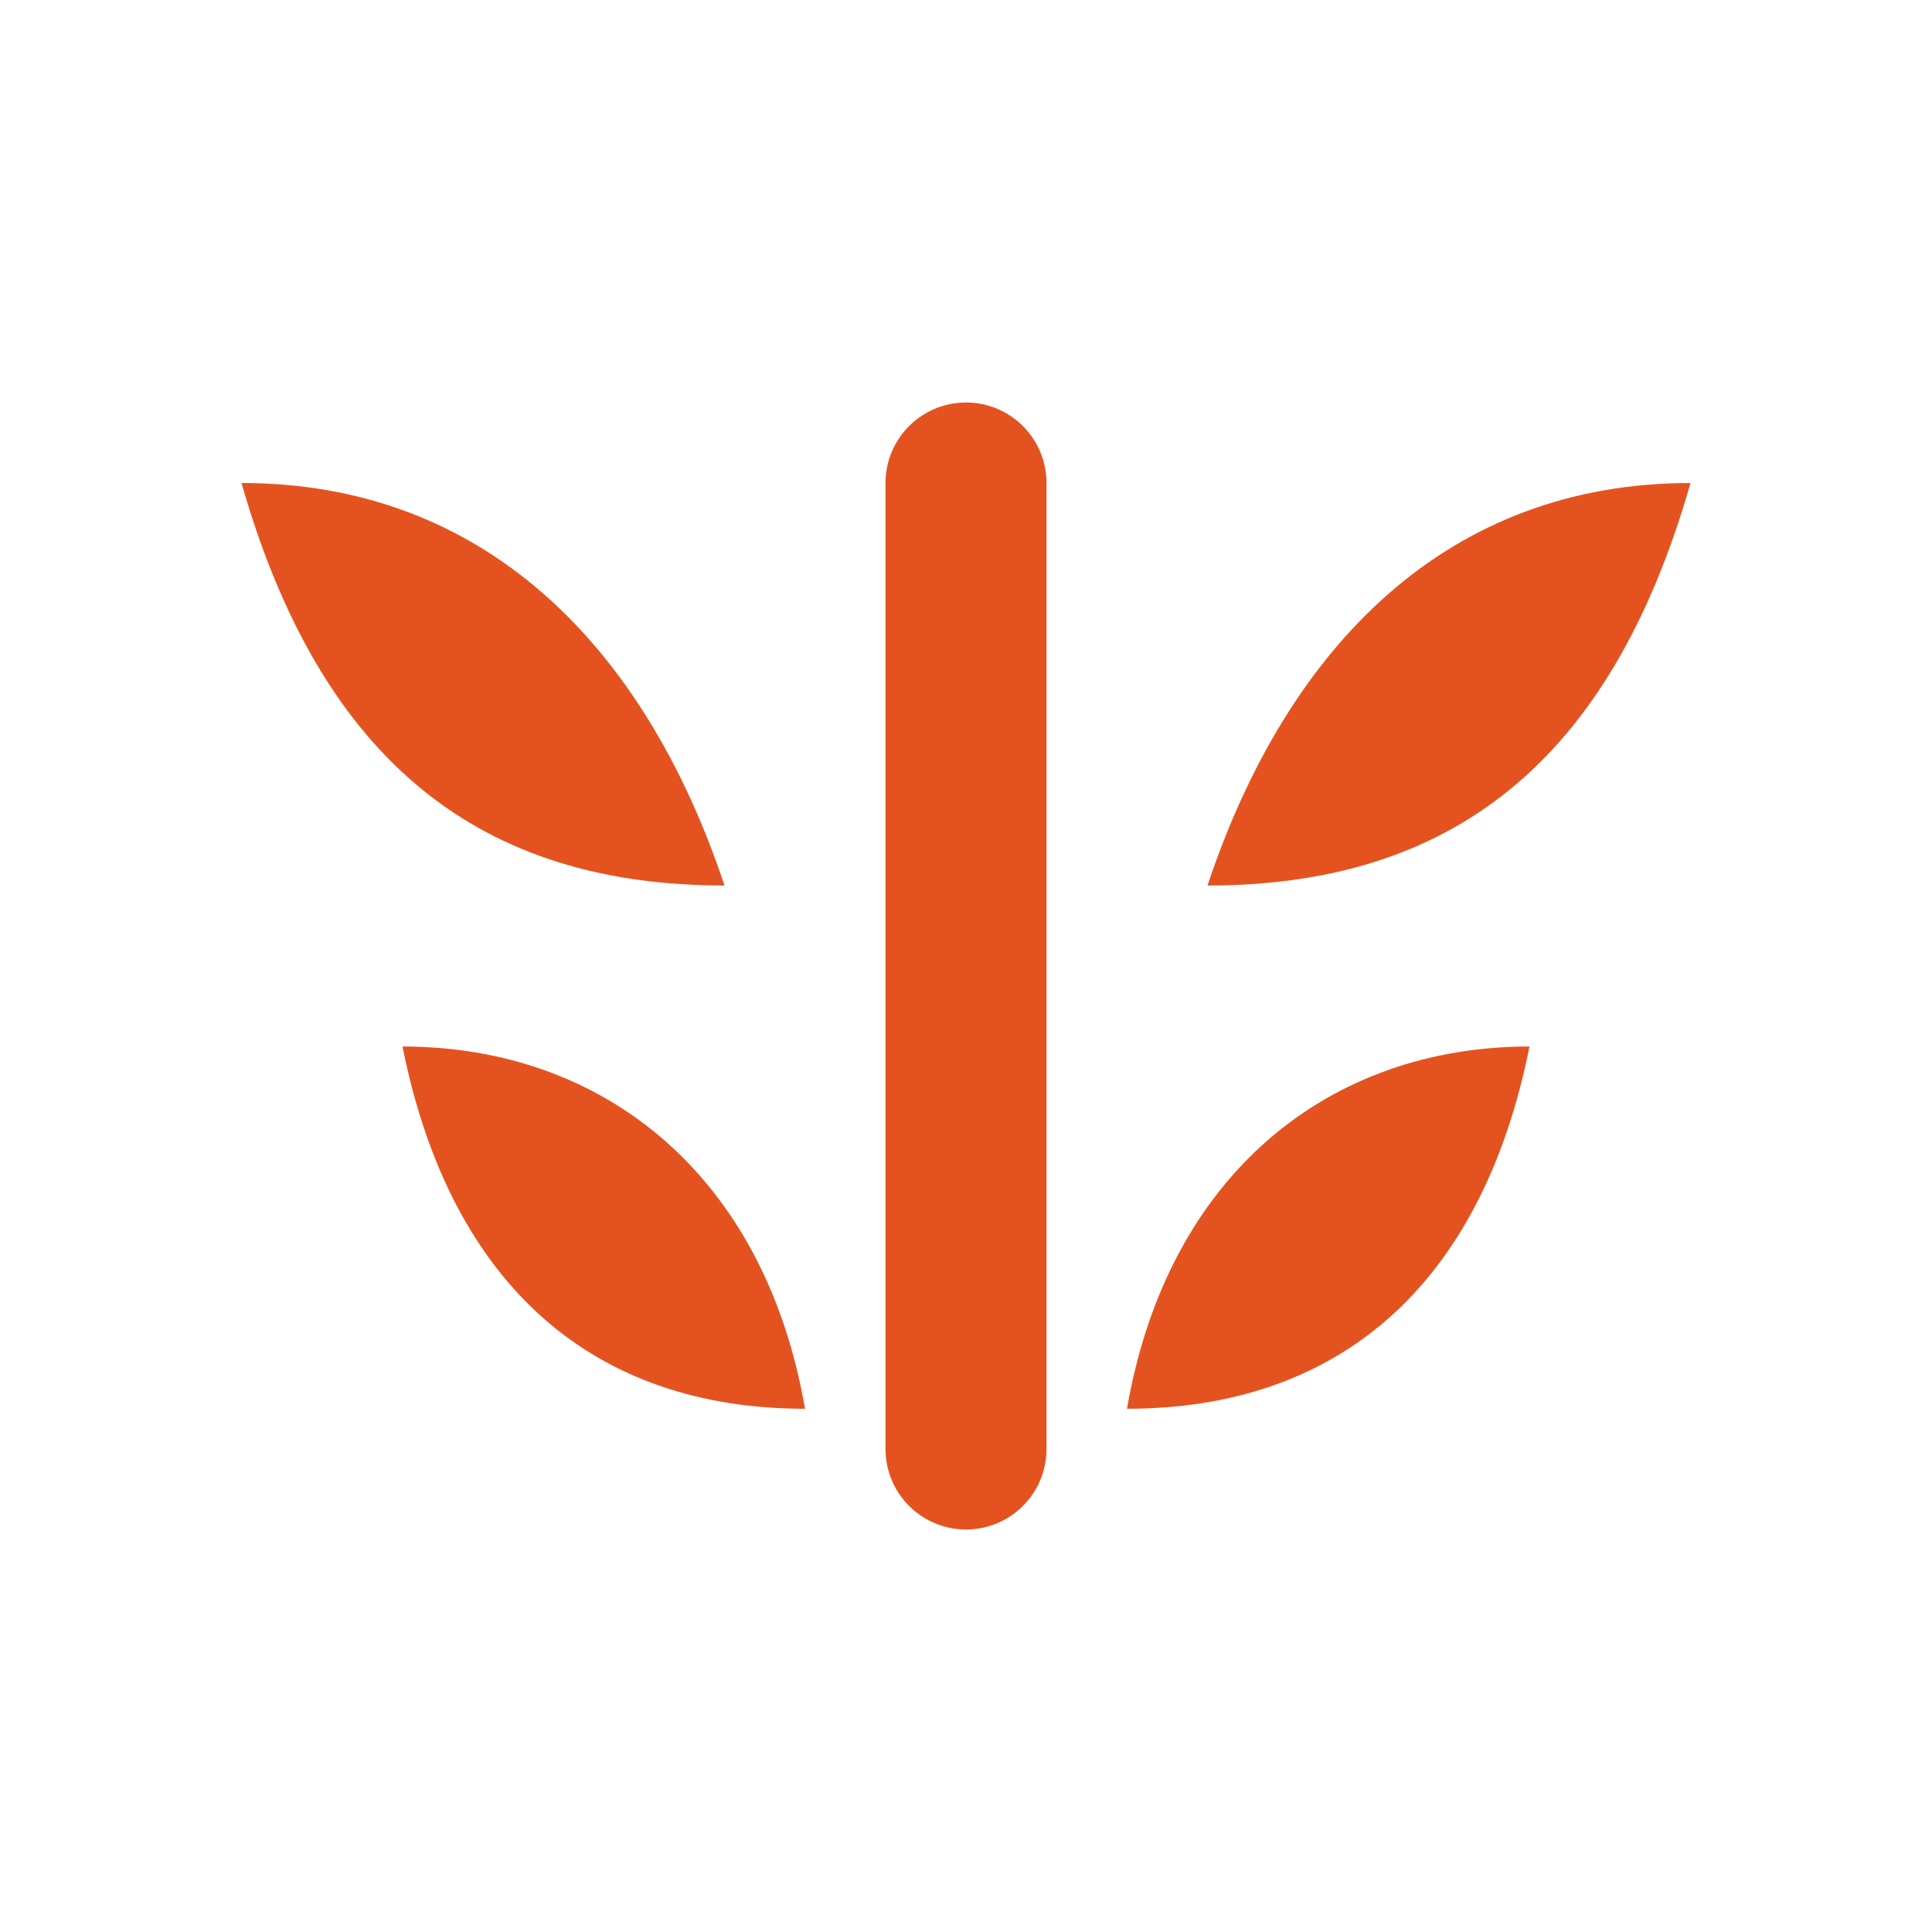
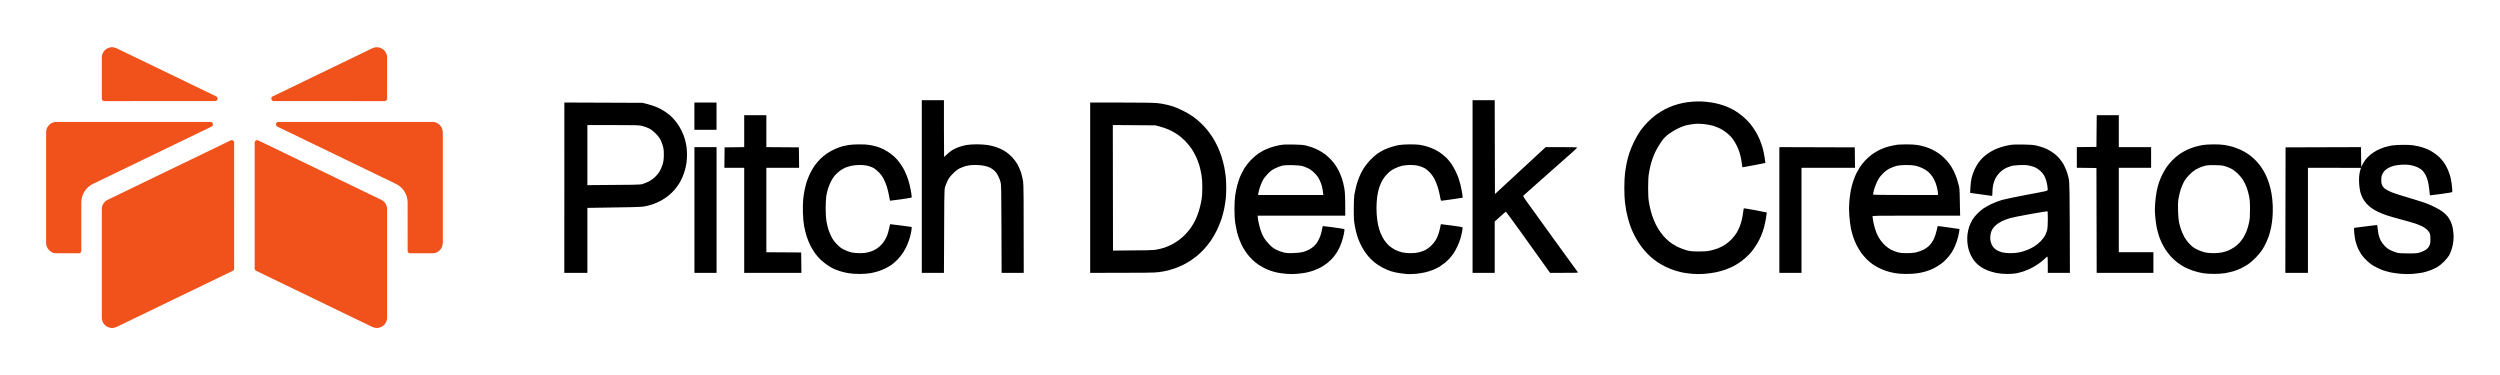
- <svg xmlns="http://www.w3.org/2000/svg" viewBox="0 0 24 24" fill="#E4531F">
-   <path d="M3 6c3 0 5 2 6 5-3 0-5-1.5-6-5zm18 0c-3 0-5 2-6 5 3 0 5-1.5 6-5z" />
-   <path d="M5 13c2.5 0 4.5 1.6 5 4.5-2.6 0-4.4-1.5-5-4.5zm14 0c-2.5 0-4.5 1.6-5 4.5 2.6 0 4.4-1.5 5-4.5z" />
-   <rect x="11" y="5" width="2" height="14" rx="1" />
+ <svg xmlns="http://www.w3.org/2000/svg" width="240" height="36" viewBox="0 0 240 36" fill="none">
+   <path d="M24.598 13.47C24.675 13.43 24.758 13.462 24.83 13.497C28.757 15.395 32.685 17.29 36.612 19.188C36.945 19.345 37.165 19.709 37.162 20.081C37.161 23.451 37.161 26.82 37.161 30.189C37.159 30.404 37.181 30.628 37.102 30.832C36.952 31.271 36.466 31.558 36.016 31.472C35.841 31.444 35.684 31.357 35.526 31.281C31.883 29.521 28.24 27.761 24.597 26.001C24.495 25.962 24.443 25.853 24.449 25.747C24.447 21.752 24.45 17.756 24.448 13.761C24.439 13.644 24.478 13.511 24.598 13.47ZM22.064 13.516C22.164 13.458 22.291 13.419 22.393 13.5C22.509 13.582 22.473 13.739 22.479 13.86C22.476 17.837 22.479 21.815 22.477 25.792C22.486 25.884 22.422 25.965 22.342 26C18.634 27.792 14.925 29.581 11.218 31.373C11.016 31.474 10.781 31.518 10.56 31.464C10.127 31.379 9.773 30.967 9.776 30.515C9.776 27.038 9.776 23.561 9.775 20.083C9.767 19.734 9.964 19.39 10.265 19.221C10.398 19.146 10.537 19.084 10.675 19.018C14.471 17.184 18.268 15.351 22.064 13.516ZM19.829 11.706C19.98 11.708 20.133 11.695 20.284 11.715C20.461 11.756 20.5 12.042 20.342 12.131C20.203 12.216 20.051 12.276 19.906 12.349C16.242 14.119 12.576 15.887 8.913 17.658C8.268 17.964 7.822 18.655 7.806 19.378C7.803 20.939 7.807 22.5 7.804 24.061C7.814 24.196 7.702 24.327 7.564 24.315C6.842 24.319 6.118 24.317 5.396 24.316C4.897 24.32 4.455 23.884 4.428 23.382V12.629C4.459 12.27 4.683 11.93 5.014 11.789C5.232 11.68 5.481 11.708 5.717 11.706H19.829ZM41.542 11.706C42.051 11.697 42.493 12.155 42.509 12.666V23.342C42.502 23.86 42.054 24.319 41.541 24.316C40.819 24.317 40.096 24.319 39.374 24.315C39.236 24.328 39.117 24.199 39.133 24.061C39.132 22.515 39.132 20.97 39.132 19.425C39.13 18.686 38.683 17.973 38.023 17.659C34.329 15.874 30.634 14.089 26.939 12.305C26.814 12.242 26.682 12.193 26.565 12.115C26.409 11.982 26.523 11.672 26.738 11.707C31.672 11.706 36.607 11.707 41.542 11.706ZM10.488 4.572C10.81 4.464 11.14 4.589 11.423 4.745C14.533 6.249 17.646 7.75 20.756 9.254C20.978 9.339 20.9 9.724 20.658 9.704C17.123 9.708 13.586 9.704 10.051 9.706C9.912 9.725 9.759 9.616 9.776 9.464C9.776 8.136 9.775 6.809 9.776 5.481C9.785 5.063 10.093 4.682 10.488 4.572ZM35.892 4.576C36.169 4.488 36.484 4.539 36.726 4.704C36.997 4.881 37.165 5.206 37.162 5.532C37.161 6.843 37.163 8.153 37.16 9.464C37.175 9.616 37.024 9.725 36.885 9.706C33.35 9.704 29.815 9.707 26.28 9.704C26.039 9.726 25.955 9.337 26.18 9.254C29.289 7.749 32.403 6.249 35.513 4.745C35.638 4.685 35.76 4.619 35.892 4.576Z" fill="#F1511B" />
+   <path fill-rule="evenodd" clip-rule="evenodd" d="M88.493 9.62H90.618V12.345C90.618 13.845 90.623 15.07 90.632 15.07C90.636 15.07 90.76 14.958 90.906 14.818C91.052 14.679 91.283 14.498 91.415 14.413C91.548 14.332 91.823 14.201 92.027 14.124C92.226 14.052 92.562 13.958 92.775 13.922C93.001 13.881 93.43 13.854 93.785 13.854C94.126 13.854 94.582 13.886 94.803 13.922C95.025 13.958 95.33 14.025 95.49 14.075C95.649 14.124 95.897 14.219 96.043 14.282C96.189 14.35 96.437 14.489 96.597 14.598C96.756 14.701 97.017 14.935 97.186 15.111C97.349 15.287 97.571 15.588 97.681 15.778C97.788 15.971 97.943 16.323 98.018 16.557C98.093 16.791 98.182 17.178 98.217 17.413C98.266 17.755 98.279 18.656 98.279 26.196H96.154L96.14 21.971C96.127 18.106 96.123 17.724 96.047 17.458C96.008 17.296 95.897 17.025 95.808 16.854C95.715 16.674 95.56 16.467 95.445 16.368C95.335 16.269 95.144 16.142 95.025 16.084C94.9 16.025 94.648 15.944 94.458 15.908C94.272 15.868 93.891 15.836 93.621 15.836C93.258 15.836 93.023 15.863 92.766 15.926C92.571 15.98 92.283 16.084 92.124 16.165C91.929 16.26 91.721 16.422 91.478 16.669C91.212 16.94 91.079 17.115 90.959 17.368C90.871 17.552 90.76 17.827 90.72 17.976C90.649 18.224 90.641 18.593 90.618 26.196H88.493V9.62ZM141.366 9.62H143.492L143.514 18.633L148.385 14.124H149.904C150.736 14.124 151.418 14.138 151.418 14.161C151.418 14.179 151.157 14.426 150.834 14.715C150.511 14.998 149.368 16.007 148.296 16.958C147.225 17.908 146.313 18.719 146.268 18.759C146.193 18.827 146.22 18.872 146.76 19.62C147.07 20.052 148.252 21.687 149.377 23.246C150.506 24.804 151.454 26.111 151.48 26.142C151.52 26.192 151.277 26.201 148.806 26.196L148.044 25.129C147.623 24.539 146.676 23.214 145.936 22.187C145.192 21.16 144.577 20.318 144.563 20.318C144.55 20.318 144.302 20.53 143.492 21.264V26.196H141.366V9.62ZM163.352 9.742C163.569 9.751 163.968 9.791 164.238 9.827C164.508 9.868 164.894 9.949 165.102 10.012C165.31 10.071 165.629 10.183 165.81 10.255C165.992 10.332 166.311 10.485 166.514 10.602C166.718 10.719 167.077 10.976 167.311 11.174C167.542 11.372 167.852 11.679 168.002 11.859C168.148 12.039 168.374 12.354 168.498 12.557C168.627 12.764 168.813 13.12 168.91 13.35C169.007 13.575 169.136 13.94 169.202 14.156C169.264 14.377 169.353 14.796 169.401 15.093C169.45 15.39 169.481 15.638 169.477 15.643C169.468 15.652 168.981 15.746 168.387 15.859C167.798 15.971 167.302 16.061 167.28 16.061C167.263 16.061 167.236 15.904 167.218 15.715C167.201 15.521 167.134 15.161 167.072 14.913C167.01 14.643 166.873 14.282 166.745 14.012C166.621 13.764 166.43 13.444 166.319 13.305C166.209 13.161 165.987 12.931 165.819 12.796C165.655 12.656 165.372 12.467 165.19 12.368C165.009 12.273 164.677 12.143 164.46 12.075C164.243 12.012 163.831 11.935 163.552 11.908C163.162 11.868 162.932 11.868 162.578 11.908C162.321 11.94 161.962 12.003 161.78 12.053C161.599 12.107 161.249 12.246 161.006 12.368C160.762 12.489 160.394 12.715 160.186 12.872C159.947 13.053 159.73 13.269 159.588 13.462C159.469 13.629 159.261 13.944 159.132 14.161C159.004 14.377 158.822 14.755 158.729 15.003C158.632 15.251 158.512 15.616 158.464 15.814C158.415 16.012 158.34 16.377 158.3 16.625C158.242 16.953 158.22 17.332 158.22 18.021C158.22 18.706 158.242 19.093 158.3 19.417C158.34 19.665 158.419 20.052 158.481 20.273C158.539 20.494 158.667 20.881 158.769 21.129C158.867 21.377 159.053 21.746 159.181 21.953C159.305 22.156 159.531 22.467 159.677 22.638C159.823 22.809 160.084 23.066 160.253 23.201C160.421 23.34 160.762 23.552 161.006 23.678C161.249 23.8 161.648 23.953 161.891 24.021C162.276 24.12 162.427 24.138 163.065 24.142C163.618 24.142 163.888 24.124 164.172 24.061C164.38 24.016 164.708 23.922 164.902 23.849C165.097 23.777 165.407 23.62 165.589 23.503C165.77 23.386 166.063 23.147 166.231 22.971C166.399 22.796 166.621 22.512 166.722 22.34C166.82 22.169 166.953 21.899 167.019 21.737C167.081 21.575 167.174 21.273 167.223 21.061C167.271 20.85 167.329 20.53 167.347 20.345C167.369 20.165 167.395 20.007 167.413 19.998C167.435 19.989 167.931 20.07 168.52 20.183C169.114 20.296 169.601 20.395 169.61 20.399C169.614 20.404 169.583 20.651 169.534 20.949C169.486 21.246 169.397 21.66 169.335 21.872C169.277 22.084 169.149 22.44 169.056 22.66C168.968 22.881 168.782 23.241 168.644 23.458C168.511 23.674 168.29 23.985 168.157 24.151C168.024 24.314 167.763 24.579 167.581 24.741C167.4 24.899 167.121 25.12 166.962 25.223C166.802 25.331 166.532 25.489 166.364 25.579C166.195 25.665 165.854 25.809 165.611 25.895C165.367 25.98 164.951 26.097 164.681 26.147C164.411 26.201 163.937 26.264 163.618 26.291C163.228 26.318 162.857 26.318 162.467 26.286C162.148 26.259 161.741 26.205 161.559 26.169C161.377 26.133 161.028 26.039 160.784 25.967C160.541 25.89 160.142 25.728 159.898 25.611C159.655 25.489 159.305 25.291 159.124 25.169C158.942 25.043 158.641 24.813 158.459 24.651C158.278 24.494 157.994 24.201 157.835 24.007C157.671 23.809 157.432 23.489 157.303 23.291C157.175 23.093 156.985 22.759 156.878 22.548C156.772 22.336 156.626 22.003 156.551 21.805C156.48 21.606 156.369 21.273 156.312 21.061C156.254 20.85 156.174 20.516 156.134 20.318C156.095 20.12 156.033 19.724 155.997 19.44C155.962 19.147 155.935 18.534 155.935 18.034C155.935 17.489 155.962 16.935 156.002 16.615C156.041 16.323 156.112 15.881 156.165 15.633C156.214 15.386 156.325 14.971 156.409 14.71C156.489 14.449 156.697 13.953 156.865 13.607C157.038 13.26 157.308 12.787 157.472 12.553C157.64 12.318 157.954 11.944 158.176 11.719C158.397 11.494 158.765 11.174 158.995 11.008C159.225 10.841 159.611 10.602 159.854 10.48C160.098 10.354 160.479 10.192 160.696 10.12C160.913 10.043 161.293 9.94 161.537 9.89C161.78 9.836 162.197 9.778 162.467 9.76C162.737 9.737 163.136 9.733 163.352 9.742V9.742ZM54.178 9.841L61.68 9.872L62.167 9.994C62.437 10.062 62.822 10.188 63.03 10.278C63.239 10.363 63.548 10.521 63.717 10.634C63.889 10.742 64.159 10.944 64.328 11.079C64.492 11.219 64.753 11.498 64.912 11.706C65.072 11.908 65.302 12.278 65.422 12.525C65.546 12.773 65.692 13.147 65.749 13.359C65.807 13.57 65.878 13.899 65.904 14.093C65.931 14.282 65.953 14.629 65.953 14.859C65.953 15.084 65.931 15.417 65.909 15.588C65.882 15.764 65.825 16.061 65.776 16.255C65.727 16.444 65.612 16.778 65.519 16.998C65.426 17.215 65.271 17.512 65.174 17.66C65.072 17.809 64.895 18.052 64.771 18.201C64.651 18.35 64.39 18.602 64.195 18.764C64 18.926 63.659 19.151 63.447 19.268C63.23 19.386 62.875 19.539 62.654 19.615C62.437 19.687 62.065 19.782 61.835 19.823C61.511 19.872 60.83 19.899 56.388 19.958V26.196H54.174L54.178 9.841ZM56.388 17.773C61.122 17.746 61.445 17.737 61.68 17.669C61.826 17.624 62.096 17.516 62.278 17.426C62.468 17.327 62.72 17.151 62.871 17.007C63.013 16.872 63.199 16.647 63.287 16.512C63.376 16.377 63.504 16.093 63.579 15.881C63.681 15.575 63.712 15.395 63.726 15.003C63.743 14.647 63.726 14.413 63.677 14.17C63.637 13.985 63.531 13.679 63.442 13.494C63.323 13.242 63.199 13.07 62.946 12.818C62.725 12.598 62.512 12.431 62.322 12.336C62.162 12.255 61.875 12.152 61.68 12.098C61.343 12.012 61.202 12.007 58.859 12.007H56.388V17.773ZM82.448 13.859C82.869 13.854 83.259 13.877 83.511 13.922C83.732 13.962 84.038 14.03 84.197 14.079C84.357 14.129 84.645 14.246 84.84 14.341C85.034 14.435 85.353 14.638 85.548 14.787C85.743 14.935 86.004 15.178 86.128 15.323C86.252 15.467 86.434 15.71 86.531 15.859C86.629 16.007 86.761 16.228 86.823 16.354C86.885 16.476 86.996 16.733 87.067 16.917C87.142 17.102 87.253 17.458 87.315 17.706C87.377 17.953 87.452 18.332 87.483 18.548C87.514 18.764 87.532 18.949 87.519 18.962C87.505 18.98 87.031 19.057 86.469 19.138C85.902 19.215 85.437 19.277 85.437 19.268C85.437 19.264 85.397 19.043 85.344 18.773C85.296 18.507 85.203 18.129 85.141 17.931C85.079 17.733 84.95 17.408 84.848 17.21C84.724 16.958 84.574 16.751 84.357 16.53C84.162 16.336 83.949 16.165 83.799 16.093C83.666 16.03 83.427 15.944 83.267 15.908C83.108 15.868 82.785 15.836 82.55 15.836C82.311 15.836 81.961 15.868 81.775 15.908C81.585 15.949 81.31 16.03 81.164 16.088C81.018 16.151 80.779 16.287 80.633 16.395C80.487 16.503 80.274 16.697 80.154 16.832C80.039 16.967 79.867 17.228 79.774 17.413C79.681 17.597 79.552 17.913 79.49 18.111C79.428 18.309 79.353 18.633 79.322 18.832C79.291 19.034 79.264 19.539 79.264 20.003C79.264 20.579 79.291 20.944 79.344 21.264C79.388 21.512 79.472 21.868 79.534 22.052C79.596 22.237 79.725 22.552 79.827 22.75C79.955 23.003 80.115 23.214 80.345 23.453C80.606 23.719 80.761 23.836 81.053 23.98C81.261 24.084 81.576 24.201 81.753 24.237C81.926 24.273 82.284 24.305 82.55 24.305C82.869 24.305 83.13 24.277 83.356 24.219C83.538 24.174 83.808 24.075 83.954 23.998C84.1 23.926 84.33 23.764 84.463 23.642C84.596 23.521 84.786 23.3 84.879 23.151C84.977 23.007 85.105 22.764 85.163 22.615C85.225 22.467 85.309 22.16 85.353 21.94C85.402 21.714 85.442 21.53 85.451 21.521C85.455 21.512 85.902 21.57 86.447 21.642C86.987 21.719 87.457 21.782 87.488 21.782C87.528 21.782 87.532 21.845 87.51 22.039C87.492 22.183 87.434 22.462 87.386 22.66C87.333 22.858 87.222 23.192 87.138 23.404C87.054 23.615 86.881 23.958 86.752 24.165C86.629 24.372 86.372 24.696 86.19 24.89C86.009 25.079 85.738 25.318 85.592 25.417C85.446 25.516 85.189 25.669 85.017 25.755C84.848 25.845 84.538 25.971 84.33 26.034C84.122 26.102 83.777 26.187 83.555 26.228C83.316 26.268 82.9 26.3 82.515 26.3C82.125 26.3 81.704 26.268 81.443 26.223C81.204 26.183 80.854 26.102 80.668 26.039C80.478 25.98 80.203 25.877 80.057 25.813C79.911 25.746 79.632 25.584 79.437 25.453C79.242 25.322 78.954 25.093 78.799 24.949C78.644 24.804 78.405 24.534 78.268 24.349C78.131 24.165 77.927 23.827 77.812 23.606C77.697 23.381 77.533 22.976 77.444 22.705C77.356 22.431 77.245 21.985 77.196 21.714C77.139 21.404 77.094 20.922 77.081 20.431C77.064 19.949 77.077 19.44 77.108 19.124C77.139 18.841 77.201 18.422 77.249 18.201C77.294 17.976 77.387 17.633 77.449 17.435C77.515 17.237 77.657 16.881 77.768 16.647C77.883 16.413 78.091 16.061 78.228 15.868C78.37 15.678 78.609 15.399 78.764 15.246C78.915 15.093 79.207 14.854 79.415 14.715C79.623 14.575 79.973 14.381 80.19 14.291C80.411 14.197 80.708 14.088 80.854 14.048C81 14.012 81.27 13.953 81.452 13.922C81.633 13.89 82.085 13.859 82.448 13.859V13.859ZM124.162 13.872C124.778 13.886 125.137 13.913 125.336 13.962C125.495 14.003 125.752 14.079 125.912 14.129C126.071 14.183 126.359 14.305 126.554 14.404C126.749 14.503 127.036 14.683 127.196 14.8C127.355 14.917 127.612 15.156 127.771 15.323C127.931 15.494 128.13 15.746 128.223 15.881C128.312 16.016 128.453 16.269 128.542 16.444C128.626 16.615 128.759 16.94 128.834 17.165C128.91 17.386 129.011 17.8 129.056 18.075C129.126 18.485 129.144 18.796 129.144 20.701H120.731L120.757 20.958C120.77 21.102 120.828 21.399 120.886 21.624C120.939 21.845 121.036 22.16 121.102 22.323C121.164 22.485 121.284 22.728 121.364 22.863C121.439 22.998 121.656 23.259 121.838 23.449C122.086 23.71 122.258 23.84 122.524 23.976C122.719 24.075 123.038 24.192 123.232 24.237C123.52 24.3 123.706 24.314 124.207 24.291C124.574 24.277 124.933 24.237 125.092 24.192C125.238 24.151 125.478 24.057 125.624 23.985C125.77 23.913 125.978 23.773 126.089 23.678C126.199 23.584 126.363 23.399 126.452 23.264C126.54 23.129 126.669 22.877 126.731 22.705C126.797 22.53 126.877 22.237 126.912 22.052C126.948 21.868 126.983 21.71 126.988 21.701C126.992 21.692 127.457 21.75 128.015 21.827C128.577 21.904 129.047 21.98 129.064 21.998C129.082 22.016 129.06 22.223 129.011 22.458C128.967 22.692 128.874 23.039 128.808 23.223C128.746 23.408 128.631 23.683 128.555 23.831C128.484 23.98 128.365 24.192 128.29 24.305C128.214 24.417 128.073 24.606 127.975 24.728C127.873 24.845 127.656 25.061 127.484 25.201C127.315 25.34 127.023 25.539 126.842 25.642C126.66 25.741 126.341 25.886 126.133 25.962C125.925 26.034 125.597 26.129 125.402 26.169C125.207 26.21 124.809 26.259 124.517 26.286C124.154 26.318 123.821 26.318 123.467 26.286C123.179 26.264 122.772 26.201 122.559 26.156C122.342 26.106 122.041 26.021 121.882 25.958C121.722 25.899 121.483 25.791 121.35 25.723C121.218 25.656 120.979 25.516 120.819 25.413C120.66 25.309 120.394 25.093 120.226 24.931C120.062 24.773 119.827 24.512 119.712 24.349C119.597 24.187 119.429 23.935 119.344 23.786C119.26 23.638 119.114 23.331 119.026 23.111C118.937 22.886 118.813 22.521 118.756 22.3C118.702 22.075 118.623 21.669 118.578 21.399C118.534 21.075 118.508 20.615 118.508 20.07C118.508 19.512 118.534 19.075 118.583 18.741C118.623 18.467 118.707 18.052 118.769 17.818C118.826 17.584 118.95 17.206 119.039 16.985C119.132 16.76 119.313 16.399 119.446 16.178C119.592 15.94 119.849 15.607 120.088 15.359C120.31 15.133 120.629 14.854 120.797 14.742C120.97 14.633 121.209 14.489 121.328 14.426C121.452 14.368 121.731 14.251 121.948 14.17C122.17 14.093 122.555 13.989 122.812 13.94C123.197 13.872 123.427 13.859 124.162 13.872V13.872ZM122.413 16.16C122.117 16.305 121.966 16.417 121.705 16.688C121.492 16.908 121.315 17.142 121.209 17.345C121.12 17.516 121.001 17.823 120.939 18.021C120.877 18.219 120.815 18.458 120.801 18.548L120.775 18.719H127.041C126.992 18.282 126.948 18.034 126.908 17.886C126.873 17.737 126.766 17.462 126.678 17.278C126.563 17.034 126.43 16.85 126.204 16.625C125.996 16.413 125.792 16.26 125.602 16.165C125.442 16.088 125.194 15.989 125.048 15.949C124.871 15.895 124.557 15.868 124.096 15.854C123.6 15.841 123.325 15.859 123.1 15.904C122.931 15.944 122.621 16.057 122.413 16.16V16.16ZM135.313 13.859C135.671 13.854 136.119 13.877 136.309 13.904C136.495 13.931 136.841 14.012 137.071 14.088C137.301 14.165 137.642 14.3 137.824 14.395C138.005 14.485 138.306 14.683 138.488 14.832C138.669 14.976 138.909 15.197 139.015 15.323C139.121 15.444 139.28 15.656 139.373 15.791C139.462 15.926 139.626 16.21 139.728 16.422C139.83 16.634 139.962 16.935 140.02 17.097C140.073 17.26 140.162 17.552 140.21 17.751C140.259 17.949 140.33 18.305 140.365 18.539C140.405 18.773 140.427 18.971 140.423 18.976C140.419 18.98 139.985 19.048 139.462 19.124C138.94 19.197 138.466 19.264 138.413 19.268C138.328 19.282 138.311 19.246 138.244 18.854C138.2 18.62 138.107 18.233 138.036 17.998C137.961 17.764 137.824 17.413 137.731 17.219C137.629 17.012 137.452 16.76 137.297 16.588C137.155 16.435 136.929 16.242 136.801 16.165C136.668 16.084 136.402 15.976 136.207 15.926C135.968 15.863 135.711 15.836 135.423 15.836C135.184 15.836 134.835 15.868 134.649 15.904C134.449 15.944 134.135 16.057 133.905 16.169C133.617 16.314 133.426 16.444 133.218 16.651C133.059 16.809 132.842 17.079 132.74 17.255C132.638 17.426 132.505 17.719 132.443 17.895C132.381 18.075 132.302 18.372 132.266 18.548C132.226 18.728 132.178 19.12 132.16 19.417C132.138 19.724 132.138 20.219 132.16 20.552C132.182 20.881 132.24 21.327 132.284 21.543C132.328 21.764 132.434 22.111 132.514 22.323C132.594 22.534 132.753 22.845 132.868 23.021C132.979 23.192 133.192 23.444 133.333 23.575C133.484 23.71 133.75 23.89 133.949 23.989C134.144 24.084 134.449 24.192 134.626 24.232C134.808 24.273 135.153 24.305 135.423 24.305C135.742 24.305 136.008 24.277 136.229 24.219C136.411 24.174 136.681 24.079 136.827 24.007C136.973 23.935 137.221 23.75 137.381 23.597C137.54 23.449 137.739 23.205 137.824 23.057C137.908 22.913 138.023 22.674 138.072 22.525C138.125 22.377 138.204 22.093 138.244 21.895C138.284 21.696 138.32 21.53 138.324 21.521C138.328 21.512 138.793 21.57 139.351 21.647C139.914 21.723 140.383 21.8 140.401 21.818C140.414 21.836 140.401 22.012 140.365 22.21C140.33 22.408 140.255 22.732 140.193 22.931C140.135 23.129 140.002 23.462 139.9 23.674C139.803 23.886 139.644 24.169 139.551 24.305C139.462 24.44 139.289 24.66 139.17 24.795C139.05 24.926 138.833 25.133 138.687 25.25C138.541 25.363 138.315 25.525 138.191 25.602C138.063 25.683 137.793 25.813 137.593 25.899C137.39 25.98 137.049 26.093 136.827 26.142C136.61 26.196 136.198 26.259 135.919 26.286C135.64 26.313 135.251 26.322 135.056 26.309C134.861 26.291 134.516 26.25 134.294 26.214C134.068 26.178 133.719 26.097 133.519 26.034C133.316 25.971 132.961 25.818 132.731 25.696C132.501 25.575 132.151 25.349 131.956 25.192C131.761 25.034 131.496 24.773 131.363 24.615C131.23 24.458 131.031 24.183 130.924 24.012C130.814 23.836 130.65 23.534 130.557 23.336C130.468 23.138 130.344 22.809 130.278 22.602C130.216 22.399 130.118 21.994 130.065 21.701C129.981 21.25 129.963 21.021 129.963 20.093C129.963 19.386 129.986 18.895 130.021 18.674C130.056 18.489 130.127 18.142 130.185 17.908C130.242 17.674 130.371 17.278 130.473 17.03C130.57 16.782 130.756 16.408 130.885 16.201C131.013 15.994 131.287 15.638 131.496 15.413C131.704 15.188 132.023 14.899 132.204 14.769C132.386 14.643 132.682 14.467 132.864 14.381C133.046 14.296 133.364 14.17 133.572 14.107C133.781 14.039 134.108 13.958 134.303 13.922C134.498 13.89 134.95 13.863 135.313 13.859V13.859ZM182.992 13.859C183.421 13.859 183.833 13.881 184.09 13.922C184.311 13.958 184.661 14.043 184.865 14.107C185.064 14.174 185.37 14.296 185.538 14.381C185.711 14.471 185.959 14.616 186.092 14.706C186.224 14.796 186.472 14.998 186.641 15.161C186.805 15.323 187.039 15.584 187.154 15.746C187.274 15.908 187.451 16.201 187.548 16.399C187.65 16.597 187.792 16.94 187.863 17.165C187.934 17.386 188.027 17.71 188.067 17.886C188.12 18.124 188.142 18.512 188.173 20.701H183.966C179.989 20.701 179.759 20.705 179.759 20.777C179.759 20.823 179.79 21.03 179.826 21.241C179.865 21.453 179.95 21.787 180.012 21.985C180.074 22.183 180.175 22.444 180.237 22.57C180.295 22.692 180.428 22.917 180.534 23.066C180.636 23.214 180.84 23.444 180.981 23.575C181.123 23.705 181.371 23.881 181.53 23.967C181.69 24.052 181.978 24.16 182.173 24.214C182.434 24.282 182.664 24.305 183.049 24.305C183.333 24.305 183.722 24.273 183.913 24.237C184.099 24.196 184.418 24.084 184.621 23.989C184.878 23.858 185.055 23.732 185.233 23.548C185.392 23.381 185.542 23.165 185.653 22.931C185.755 22.719 185.861 22.39 185.914 22.142C185.963 21.908 186.007 21.71 186.016 21.701C186.021 21.692 186.495 21.75 188.106 21.985L188.093 22.165C188.084 22.264 188.027 22.539 187.969 22.773C187.912 23.007 187.792 23.363 187.708 23.561C187.624 23.759 187.491 24.021 187.416 24.147C187.345 24.268 187.181 24.494 187.053 24.647C186.924 24.8 186.712 25.021 186.574 25.142C186.437 25.264 186.167 25.458 185.976 25.57C185.782 25.687 185.489 25.836 185.317 25.904C185.148 25.971 184.869 26.061 184.697 26.106C184.528 26.151 184.218 26.214 184.01 26.241C183.802 26.273 183.346 26.3 182.992 26.3C182.584 26.3 182.19 26.268 181.907 26.219C181.663 26.178 181.296 26.084 181.088 26.016C180.88 25.949 180.561 25.818 180.379 25.723C180.198 25.629 179.927 25.471 179.781 25.372C179.635 25.268 179.387 25.066 179.232 24.917C179.077 24.764 178.838 24.489 178.701 24.305C178.564 24.12 178.36 23.782 178.249 23.561C178.134 23.336 177.979 22.971 177.908 22.75C177.833 22.525 177.731 22.142 177.682 21.895C177.634 21.647 177.567 21.12 177.536 20.724C177.496 20.156 177.496 19.863 177.536 19.35C177.567 18.989 177.629 18.503 177.678 18.269C177.722 18.034 177.824 17.647 177.904 17.413C177.979 17.178 178.112 16.841 178.196 16.669C178.285 16.494 178.44 16.219 178.546 16.048C178.652 15.881 178.887 15.588 179.068 15.395C179.245 15.206 179.542 14.944 179.719 14.818C179.901 14.692 180.189 14.516 180.357 14.426C180.53 14.341 180.818 14.219 180.999 14.156C181.181 14.098 181.491 14.012 181.685 13.976C181.88 13.935 182.102 13.895 182.173 13.886C182.248 13.877 182.615 13.863 182.992 13.859V13.859ZM181.442 16.16C181.15 16.305 180.995 16.417 180.733 16.688C180.468 16.958 180.357 17.12 180.193 17.458C180.078 17.692 179.945 18.052 179.896 18.255C179.843 18.462 179.803 18.647 179.803 18.674C179.803 18.706 180.875 18.719 182.925 18.719H186.047C186.047 18.507 186.021 18.314 185.985 18.142C185.95 17.976 185.875 17.71 185.813 17.548C185.755 17.386 185.627 17.134 185.529 16.985C185.432 16.836 185.255 16.625 185.135 16.516C185.016 16.408 184.759 16.242 184.564 16.147C184.369 16.052 184.055 15.944 183.869 15.904C183.66 15.863 183.306 15.836 182.983 15.841C182.682 15.841 182.301 15.872 182.128 15.908C181.96 15.944 181.65 16.057 181.442 16.16V16.16ZM194.24 13.872C194.953 13.886 195.227 13.913 195.524 13.98C195.732 14.034 196.02 14.116 196.166 14.17C196.312 14.219 196.56 14.336 196.719 14.426C196.879 14.512 197.118 14.669 197.251 14.778C197.384 14.881 197.587 15.075 197.702 15.21C197.813 15.345 197.981 15.575 198.07 15.724C198.154 15.872 198.291 16.156 198.367 16.354C198.442 16.552 198.544 16.895 198.593 17.12C198.681 17.512 198.686 17.665 198.712 26.196H196.587V25.408C196.587 24.976 196.573 24.62 196.556 24.62C196.533 24.624 196.401 24.737 196.254 24.877C196.108 25.016 195.851 25.223 195.679 25.34C195.51 25.458 195.201 25.638 194.992 25.746C194.784 25.849 194.448 25.994 194.24 26.061C194.031 26.129 193.713 26.21 193.531 26.246C193.349 26.277 192.951 26.3 192.645 26.3C192.3 26.295 191.928 26.259 191.649 26.205C191.405 26.156 191.047 26.052 190.852 25.976C190.657 25.899 190.4 25.773 190.276 25.696C190.157 25.615 189.975 25.489 189.878 25.408C189.78 25.327 189.616 25.151 189.515 25.021C189.413 24.886 189.267 24.647 189.191 24.485C189.112 24.323 189.014 24.048 188.97 23.877C188.926 23.701 188.877 23.408 188.864 23.223C188.846 23.039 188.855 22.714 188.877 22.503C188.904 22.291 188.974 21.967 189.036 21.782C189.098 21.597 189.231 21.309 189.324 21.138C189.422 20.971 189.634 20.696 189.802 20.53C189.966 20.363 190.228 20.133 190.387 20.025C190.546 19.917 190.896 19.719 191.162 19.588C191.432 19.458 191.897 19.282 192.203 19.192C192.508 19.106 193.615 18.877 194.66 18.683C196.529 18.336 196.564 18.327 196.578 18.219C196.587 18.16 196.564 17.926 196.525 17.706C196.48 17.444 196.401 17.188 196.303 16.985C196.201 16.764 196.073 16.597 195.896 16.431C195.75 16.296 195.537 16.142 195.413 16.084C195.293 16.025 195.032 15.944 194.837 15.904C194.558 15.841 194.355 15.827 193.885 15.845C193.442 15.863 193.208 15.895 192.978 15.971C192.809 16.025 192.557 16.134 192.424 16.21C192.291 16.287 192.07 16.462 191.937 16.602C191.804 16.737 191.631 16.985 191.552 17.142C191.472 17.305 191.379 17.575 191.343 17.751C191.304 17.922 191.273 18.233 191.273 18.435C191.273 18.642 191.259 18.809 191.242 18.809C191.22 18.809 190.741 18.746 189.134 18.516L189.16 17.976C189.178 17.665 189.227 17.273 189.28 17.052C189.333 16.841 189.453 16.498 189.55 16.287C189.647 16.075 189.816 15.782 189.922 15.633C190.024 15.485 190.219 15.26 190.347 15.133C190.48 15.012 190.715 14.818 190.874 14.71C191.034 14.602 191.304 14.449 191.472 14.368C191.645 14.287 191.95 14.17 192.158 14.107C192.366 14.039 192.716 13.958 192.933 13.922C193.217 13.877 193.589 13.863 194.24 13.872V13.872ZM192.955 20.944C192.725 21.007 192.371 21.142 192.172 21.241C191.968 21.341 191.702 21.516 191.578 21.633C191.454 21.755 191.308 21.931 191.251 22.03C191.193 22.129 191.122 22.331 191.096 22.48C191.065 22.638 191.056 22.854 191.069 22.998C191.087 23.133 191.14 23.336 191.189 23.449C191.237 23.561 191.339 23.719 191.419 23.8C191.498 23.886 191.653 24.003 191.773 24.061C191.888 24.12 192.105 24.201 192.26 24.237C192.411 24.273 192.747 24.305 193.013 24.305C193.279 24.305 193.637 24.273 193.832 24.232C194.018 24.192 194.333 24.102 194.527 24.03C194.722 23.958 195.041 23.805 195.236 23.692C195.444 23.566 195.719 23.349 195.905 23.16C196.104 22.953 196.263 22.737 196.356 22.548C196.436 22.386 196.52 22.142 196.542 22.007C196.569 21.872 196.591 21.431 196.591 21.03C196.595 20.593 196.578 20.296 196.551 20.282C196.529 20.273 195.803 20.39 194.944 20.543C194.08 20.696 193.186 20.877 192.955 20.944V20.944ZM212.484 13.859C212.843 13.854 213.312 13.881 213.547 13.917C213.777 13.953 214.149 14.039 214.366 14.102C214.587 14.17 214.933 14.3 215.141 14.399C215.349 14.498 215.646 14.669 215.805 14.778C215.965 14.881 216.235 15.102 216.403 15.26C216.576 15.422 216.833 15.71 216.979 15.908C217.125 16.102 217.337 16.444 217.452 16.669C217.568 16.89 217.731 17.296 217.82 17.57C217.909 17.841 218.019 18.3 218.068 18.584C218.117 18.868 218.17 19.386 218.183 19.733C218.196 20.097 218.188 20.593 218.157 20.904C218.13 21.201 218.068 21.624 218.024 21.85C217.975 22.07 217.886 22.417 217.82 22.615C217.754 22.814 217.621 23.138 217.528 23.336C217.435 23.534 217.275 23.827 217.169 23.989C217.067 24.151 216.802 24.471 216.58 24.701C216.363 24.935 216.031 25.223 215.849 25.349C215.668 25.471 215.358 25.651 215.163 25.746C214.968 25.845 214.632 25.976 214.41 26.039C214.193 26.102 213.821 26.187 213.591 26.228C213.343 26.268 212.905 26.295 212.528 26.295C212.13 26.295 211.718 26.268 211.443 26.219C211.2 26.178 210.792 26.075 210.536 25.985C210.279 25.899 209.911 25.746 209.716 25.642C209.521 25.539 209.212 25.34 209.03 25.201C208.848 25.061 208.569 24.809 208.414 24.638C208.259 24.467 208.038 24.183 207.923 24.012C207.808 23.836 207.639 23.548 207.551 23.367C207.462 23.192 207.334 22.867 207.259 22.647C207.188 22.431 207.09 22.052 207.037 21.805C206.989 21.557 206.922 21.07 206.896 20.724C206.856 20.241 206.86 19.94 206.9 19.44C206.927 19.079 206.993 18.584 207.046 18.336C207.095 18.088 207.197 17.715 207.268 17.503C207.338 17.291 207.48 16.958 207.577 16.76C207.675 16.561 207.856 16.246 207.98 16.061C208.109 15.877 208.361 15.575 208.543 15.386C208.729 15.201 209.034 14.935 209.229 14.8C209.424 14.665 209.743 14.48 209.938 14.39C210.133 14.296 210.474 14.165 210.691 14.102C210.912 14.039 211.257 13.958 211.465 13.922C211.674 13.89 212.13 13.859 212.484 13.859V13.859ZM211.399 15.998C211.28 16.039 211.04 16.147 210.868 16.237C210.66 16.345 210.438 16.516 210.199 16.76C209.96 16.998 209.778 17.233 209.654 17.458C209.557 17.642 209.411 17.989 209.335 18.224C209.26 18.458 209.172 18.854 209.132 19.102C209.083 19.435 209.074 19.741 209.092 20.273C209.105 20.669 209.145 21.133 209.181 21.309C209.212 21.48 209.3 21.796 209.371 22.007C209.437 22.219 209.588 22.552 209.694 22.746C209.818 22.967 210.017 23.232 210.217 23.435C210.474 23.701 210.615 23.805 210.947 23.962C211.169 24.07 211.501 24.192 211.678 24.232C211.86 24.273 212.205 24.305 212.484 24.305C212.759 24.305 213.122 24.273 213.317 24.232C213.502 24.192 213.777 24.111 213.923 24.048C214.069 23.985 214.317 23.849 214.477 23.741C214.636 23.633 214.858 23.449 214.968 23.327C215.079 23.21 215.256 22.98 215.358 22.818C215.46 22.656 215.606 22.363 215.681 22.165C215.756 21.967 215.858 21.611 215.907 21.377C215.982 21.025 216 20.791 216 20.093C216 19.372 215.982 19.16 215.898 18.764C215.845 18.503 215.73 18.12 215.646 17.908C215.562 17.697 215.407 17.395 215.305 17.237C215.203 17.079 214.986 16.818 214.822 16.66C214.654 16.507 214.415 16.314 214.291 16.242C214.162 16.165 213.897 16.052 213.702 15.985C213.396 15.886 213.259 15.868 212.683 15.854C212.32 15.845 211.93 15.859 211.82 15.881C211.709 15.908 211.523 15.958 211.399 15.998V15.998ZM230.675 13.904C231.043 13.899 231.494 13.922 231.672 13.949C231.844 13.976 232.141 14.034 232.323 14.079C232.504 14.129 232.796 14.224 232.965 14.296C233.137 14.363 233.425 14.521 233.607 14.643C233.788 14.76 234.045 14.962 234.178 15.088C234.306 15.215 234.501 15.44 234.608 15.588C234.709 15.737 234.878 16.03 234.975 16.242C235.073 16.453 235.192 16.796 235.245 17.007C235.298 17.219 235.365 17.615 235.391 17.895C235.427 18.231 235.43 18.413 235.4 18.44C235.378 18.467 234.887 18.548 234.315 18.624C233.744 18.701 233.27 18.759 233.27 18.755C233.266 18.746 233.239 18.507 233.213 18.224C233.186 17.94 233.124 17.552 233.071 17.368C233.022 17.183 232.929 16.931 232.863 16.809C232.796 16.688 232.672 16.507 232.588 16.408C232.5 16.305 232.305 16.165 232.123 16.075C231.942 15.985 231.658 15.895 231.437 15.854C231.171 15.805 230.923 15.791 230.596 15.809C230.339 15.827 230.007 15.868 229.856 15.904C229.701 15.94 229.462 16.03 229.325 16.102C229.183 16.174 229.006 16.3 228.926 16.386C228.851 16.467 228.745 16.625 228.696 16.737C228.629 16.881 228.603 17.034 228.603 17.278C228.603 17.539 228.625 17.66 228.705 17.814C228.771 17.949 228.877 18.066 229.024 18.165C229.148 18.246 229.413 18.381 229.621 18.467C229.829 18.552 230.516 18.773 231.149 18.958C231.782 19.147 232.509 19.372 232.765 19.462C233.022 19.552 233.452 19.733 233.717 19.868C233.988 19.998 234.337 20.21 234.506 20.336C234.67 20.462 234.878 20.66 234.971 20.777C235.064 20.899 235.192 21.111 235.259 21.25C235.325 21.395 235.409 21.638 235.444 21.791C235.475 21.949 235.52 22.246 235.537 22.458C235.555 22.674 235.546 23.007 235.515 23.223C235.489 23.435 235.418 23.759 235.356 23.944C235.294 24.129 235.188 24.381 235.121 24.507C235.055 24.629 234.842 24.895 234.647 25.093C234.453 25.291 234.165 25.53 234.005 25.624C233.846 25.714 233.558 25.854 233.363 25.93C233.168 26.007 232.832 26.111 232.61 26.16C232.393 26.205 231.955 26.264 231.636 26.291C231.247 26.318 230.875 26.318 230.485 26.286C230.17 26.259 229.732 26.196 229.511 26.151C229.294 26.102 228.975 26.016 228.802 25.958C228.634 25.899 228.342 25.773 228.16 25.678C227.978 25.588 227.748 25.453 227.651 25.386C227.553 25.318 227.345 25.142 227.19 24.998C227.035 24.849 226.823 24.611 226.716 24.462C226.615 24.314 226.46 24.039 226.371 23.854C226.287 23.669 226.176 23.345 226.127 23.133C226.074 22.922 226.021 22.552 226.003 22.309C225.981 22.025 225.986 21.872 226.012 21.872C226.039 21.872 226.517 21.809 227.075 21.737C227.637 21.66 228.125 21.602 228.16 21.602C228.213 21.602 228.235 21.687 228.262 21.971C228.28 22.178 228.324 22.458 228.359 22.593C228.395 22.728 228.479 22.953 228.545 23.088C228.612 23.223 228.784 23.458 228.931 23.611C229.103 23.786 229.307 23.935 229.488 24.021C229.648 24.097 229.905 24.201 230.064 24.246C230.294 24.309 230.516 24.327 231.193 24.327C231.937 24.327 232.07 24.314 232.345 24.228C232.517 24.174 232.752 24.061 232.876 23.98C233.027 23.877 233.129 23.759 233.208 23.606C233.306 23.413 233.319 23.327 233.319 22.953C233.319 22.597 233.301 22.494 233.222 22.331C233.164 22.228 233.036 22.075 232.934 21.989C232.827 21.908 232.646 21.787 232.522 21.723C232.402 21.665 232.123 21.548 231.902 21.471C231.685 21.395 231.074 21.219 230.551 21.084C230.029 20.944 229.391 20.759 229.134 20.674C228.877 20.588 228.51 20.44 228.315 20.345C228.12 20.255 227.841 20.097 227.695 19.994C227.549 19.895 227.319 19.692 227.186 19.548C227.049 19.399 226.876 19.151 226.801 18.989C226.721 18.827 226.628 18.575 226.588 18.426C226.553 18.278 226.504 17.953 226.482 17.706C226.46 17.449 226.46 17.102 226.482 16.895C226.499 16.697 226.548 16.444 226.588 16.332C226.623 16.219 226.654 16.125 226.654 16.116C226.654 16.111 225.507 16.106 221.562 16.106V26.196H219.392L219.414 14.147L226.654 14.124L226.677 16.039L226.787 15.814C226.849 15.688 226.978 15.476 227.08 15.341C227.181 15.206 227.39 14.989 227.544 14.859C227.699 14.733 227.978 14.548 228.16 14.449C228.342 14.35 228.66 14.215 228.869 14.147C229.077 14.084 229.413 14.003 229.621 13.967C229.829 13.935 230.303 13.904 230.675 13.904V13.904ZM66.662 9.845H68.787V12.458H66.662V9.845ZM104.656 9.845H107.645C109.465 9.845 110.802 9.863 111.068 9.895C111.303 9.917 111.688 9.98 111.918 10.034C112.149 10.084 112.49 10.174 112.671 10.237C112.853 10.296 113.264 10.476 113.579 10.634C113.898 10.787 114.323 11.039 114.531 11.192C114.739 11.341 115.053 11.602 115.235 11.769C115.417 11.94 115.7 12.237 115.864 12.435C116.023 12.634 116.271 12.967 116.404 13.179C116.541 13.39 116.75 13.773 116.874 14.034C116.998 14.296 117.175 14.751 117.272 15.048C117.369 15.345 117.489 15.809 117.538 16.084C117.591 16.354 117.648 16.76 117.675 16.985C117.697 17.206 117.719 17.674 117.719 18.021C117.719 18.368 117.697 18.832 117.675 19.057C117.648 19.277 117.591 19.683 117.538 19.958C117.489 20.228 117.369 20.696 117.272 20.994C117.179 21.291 116.971 21.796 116.812 22.12C116.652 22.44 116.391 22.895 116.227 23.129C116.059 23.363 115.775 23.714 115.594 23.913C115.412 24.111 115.124 24.39 114.952 24.53C114.783 24.669 114.482 24.895 114.287 25.021C114.093 25.151 113.765 25.34 113.557 25.44C113.349 25.543 113.021 25.678 112.826 25.75C112.631 25.818 112.312 25.913 112.118 25.967C111.923 26.016 111.529 26.088 111.245 26.124C110.816 26.183 110.169 26.196 104.656 26.196V9.845ZM106.848 24.057C110.231 24.039 110.696 24.021 111.033 23.962C111.263 23.922 111.604 23.836 111.785 23.773C111.967 23.714 112.286 23.575 112.494 23.471C112.702 23.367 113.03 23.156 113.225 23.007C113.419 22.858 113.707 22.602 113.862 22.431C114.022 22.259 114.243 21.976 114.363 21.805C114.482 21.629 114.655 21.327 114.752 21.129C114.845 20.931 114.996 20.557 115.08 20.296C115.164 20.034 115.279 19.579 115.328 19.282C115.399 18.89 115.421 18.543 115.421 18.021C115.425 17.552 115.399 17.134 115.35 16.827C115.306 16.566 115.217 16.156 115.146 15.913C115.076 15.674 114.938 15.3 114.837 15.079C114.739 14.863 114.544 14.516 114.407 14.305C114.27 14.093 113.986 13.746 113.778 13.534C113.57 13.323 113.225 13.03 113.003 12.886C112.786 12.737 112.432 12.539 112.219 12.449C112.002 12.354 111.626 12.224 111.378 12.156L110.922 12.034L106.83 12.003L106.848 24.057ZM71.444 11.062H73.57V14.124L76.692 14.147L76.714 16.106H73.57V24.214L76.913 24.237L76.935 26.196H71.444V16.106H69.54L69.562 14.147L71.444 14.124V11.062ZM201.285 11.062H203.406V14.124H206.506V16.106H203.406V24.214H206.727V26.196H201.281L201.258 16.129L199.376 16.106V14.124L201.258 14.102L201.285 11.062ZM66.666 14.124H68.791V26.196H66.666V14.124ZM170.819 14.124L178.059 14.147L178.081 16.106H172.944V26.196H170.819V14.124Z" fill="#000000" />
</svg>
